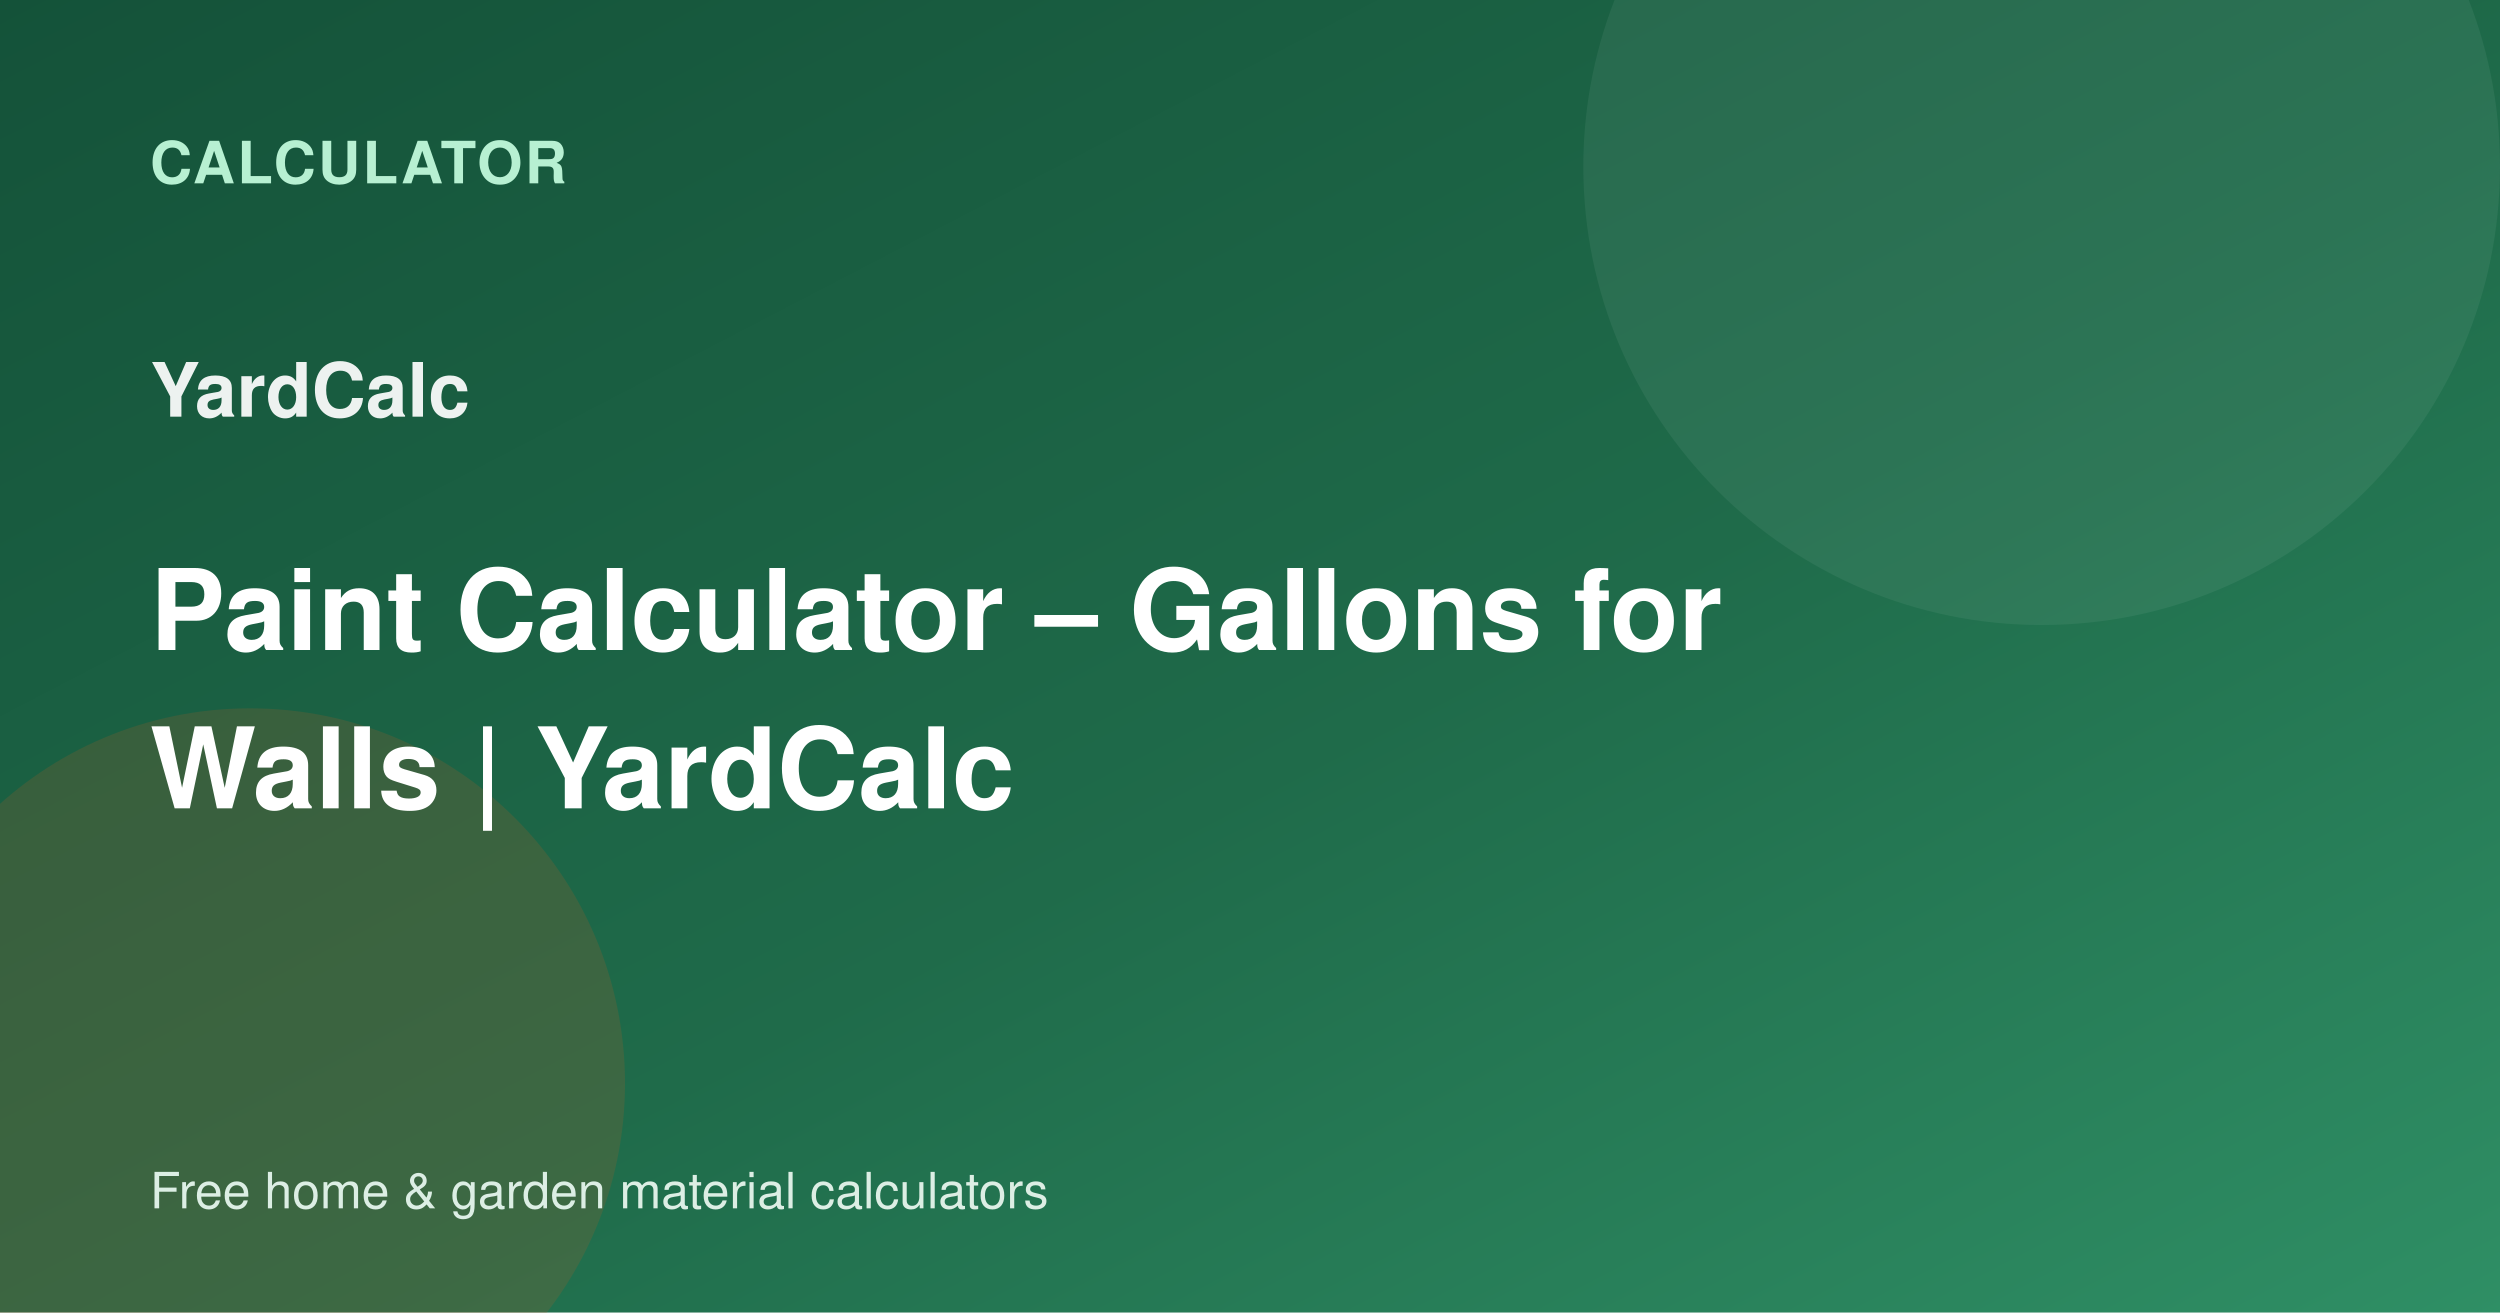
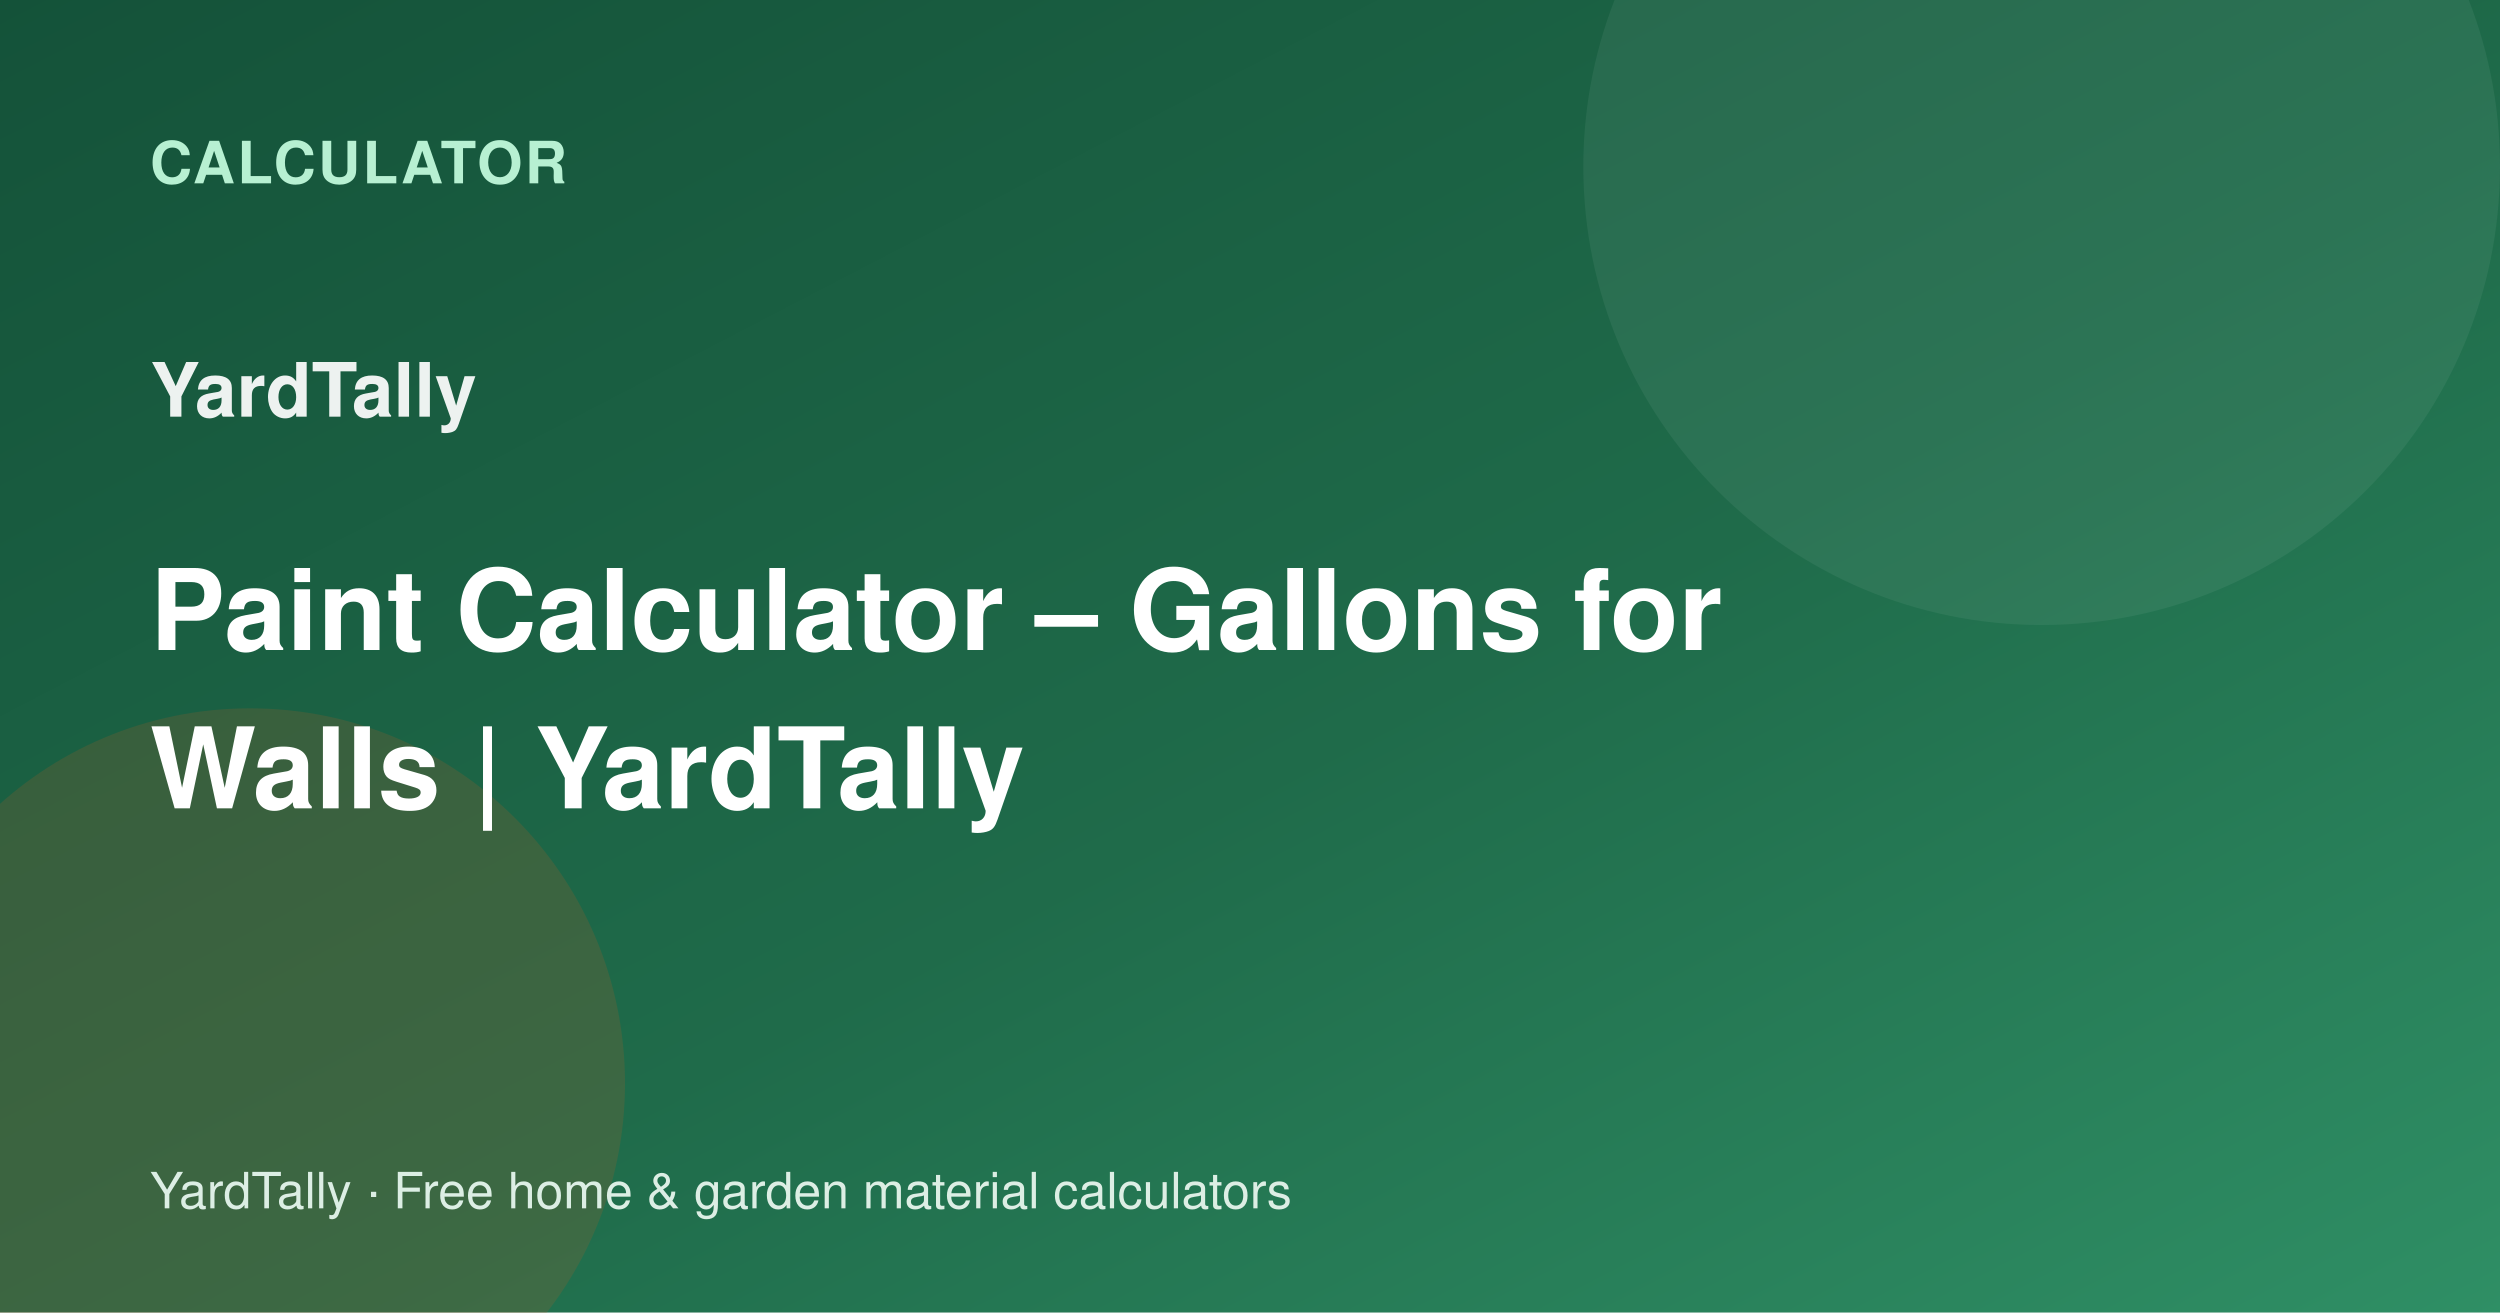
<svg xmlns="http://www.w3.org/2000/svg" width="1200" height="630" viewBox="0 0 1200 630">
  <defs>
    <linearGradient id="bg" x1="0" y1="0" x2="1" y2="1">
      <stop offset="0%" stop-color="#145239" />
      <stop offset="55%" stop-color="#1f6b4a" />
      <stop offset="100%" stop-color="#2f8f65" />
    </linearGradient>
  </defs>
  <rect width="1200" height="630" fill="url(#bg)" />
  <circle cx="980" cy="80" r="220" fill="#ffffff" fill-opacity="0.06" />
  <circle cx="120" cy="520" r="180" fill="#c45c26" fill-opacity="0.18" />
  <text x="72" y="88" font-family="ui-sans-serif, system-ui, Segoe UI, Helvetica, Arial, sans-serif" font-size="28" font-weight="600" fill="#b7f0d2" letter-spacing="0.04em">CALCULATOR</text>
-   <text x="72" y="200" font-family="ui-sans-serif, system-ui, Segoe UI, Helvetica, Arial, sans-serif" font-size="36" font-weight="700" fill="#ffffff" fill-opacity="0.92">YardCalc</text>
+   <text x="72" y="200" font-family="ui-sans-serif, system-ui, Segoe UI, Helvetica, Arial, sans-serif" font-size="36" font-weight="700" fill="#ffffff" fill-opacity="0.92">YardTally</text>
  <text x="72" y="312" font-family="ui-sans-serif, system-ui, Segoe UI, Helvetica, Arial, sans-serif" font-size="54" font-weight="700" fill="#ffffff">Paint Calculator – Gallons for</text>
-   <text x="72" y="388" font-family="ui-sans-serif, system-ui, Segoe UI, Helvetica, Arial, sans-serif" font-size="54" font-weight="700" fill="#ffffff">Walls | YardCalc</text>
-   <text x="72" y="580" font-family="ui-sans-serif, system-ui, Segoe UI, Helvetica, Arial, sans-serif" font-size="24" fill="#dceee4">Free home &amp; garden material calculators</text>
+   <text x="72" y="388" font-family="ui-sans-serif, system-ui, Segoe UI, Helvetica, Arial, sans-serif" font-size="54" font-weight="700" fill="#ffffff">Walls | YardTally</text>
+   <text x="72" y="580" font-family="ui-sans-serif, system-ui, Segoe UI, Helvetica, Arial, sans-serif" font-size="24" fill="#dceee4">YardTally · Free home &amp; garden material calculators</text>
</svg>
